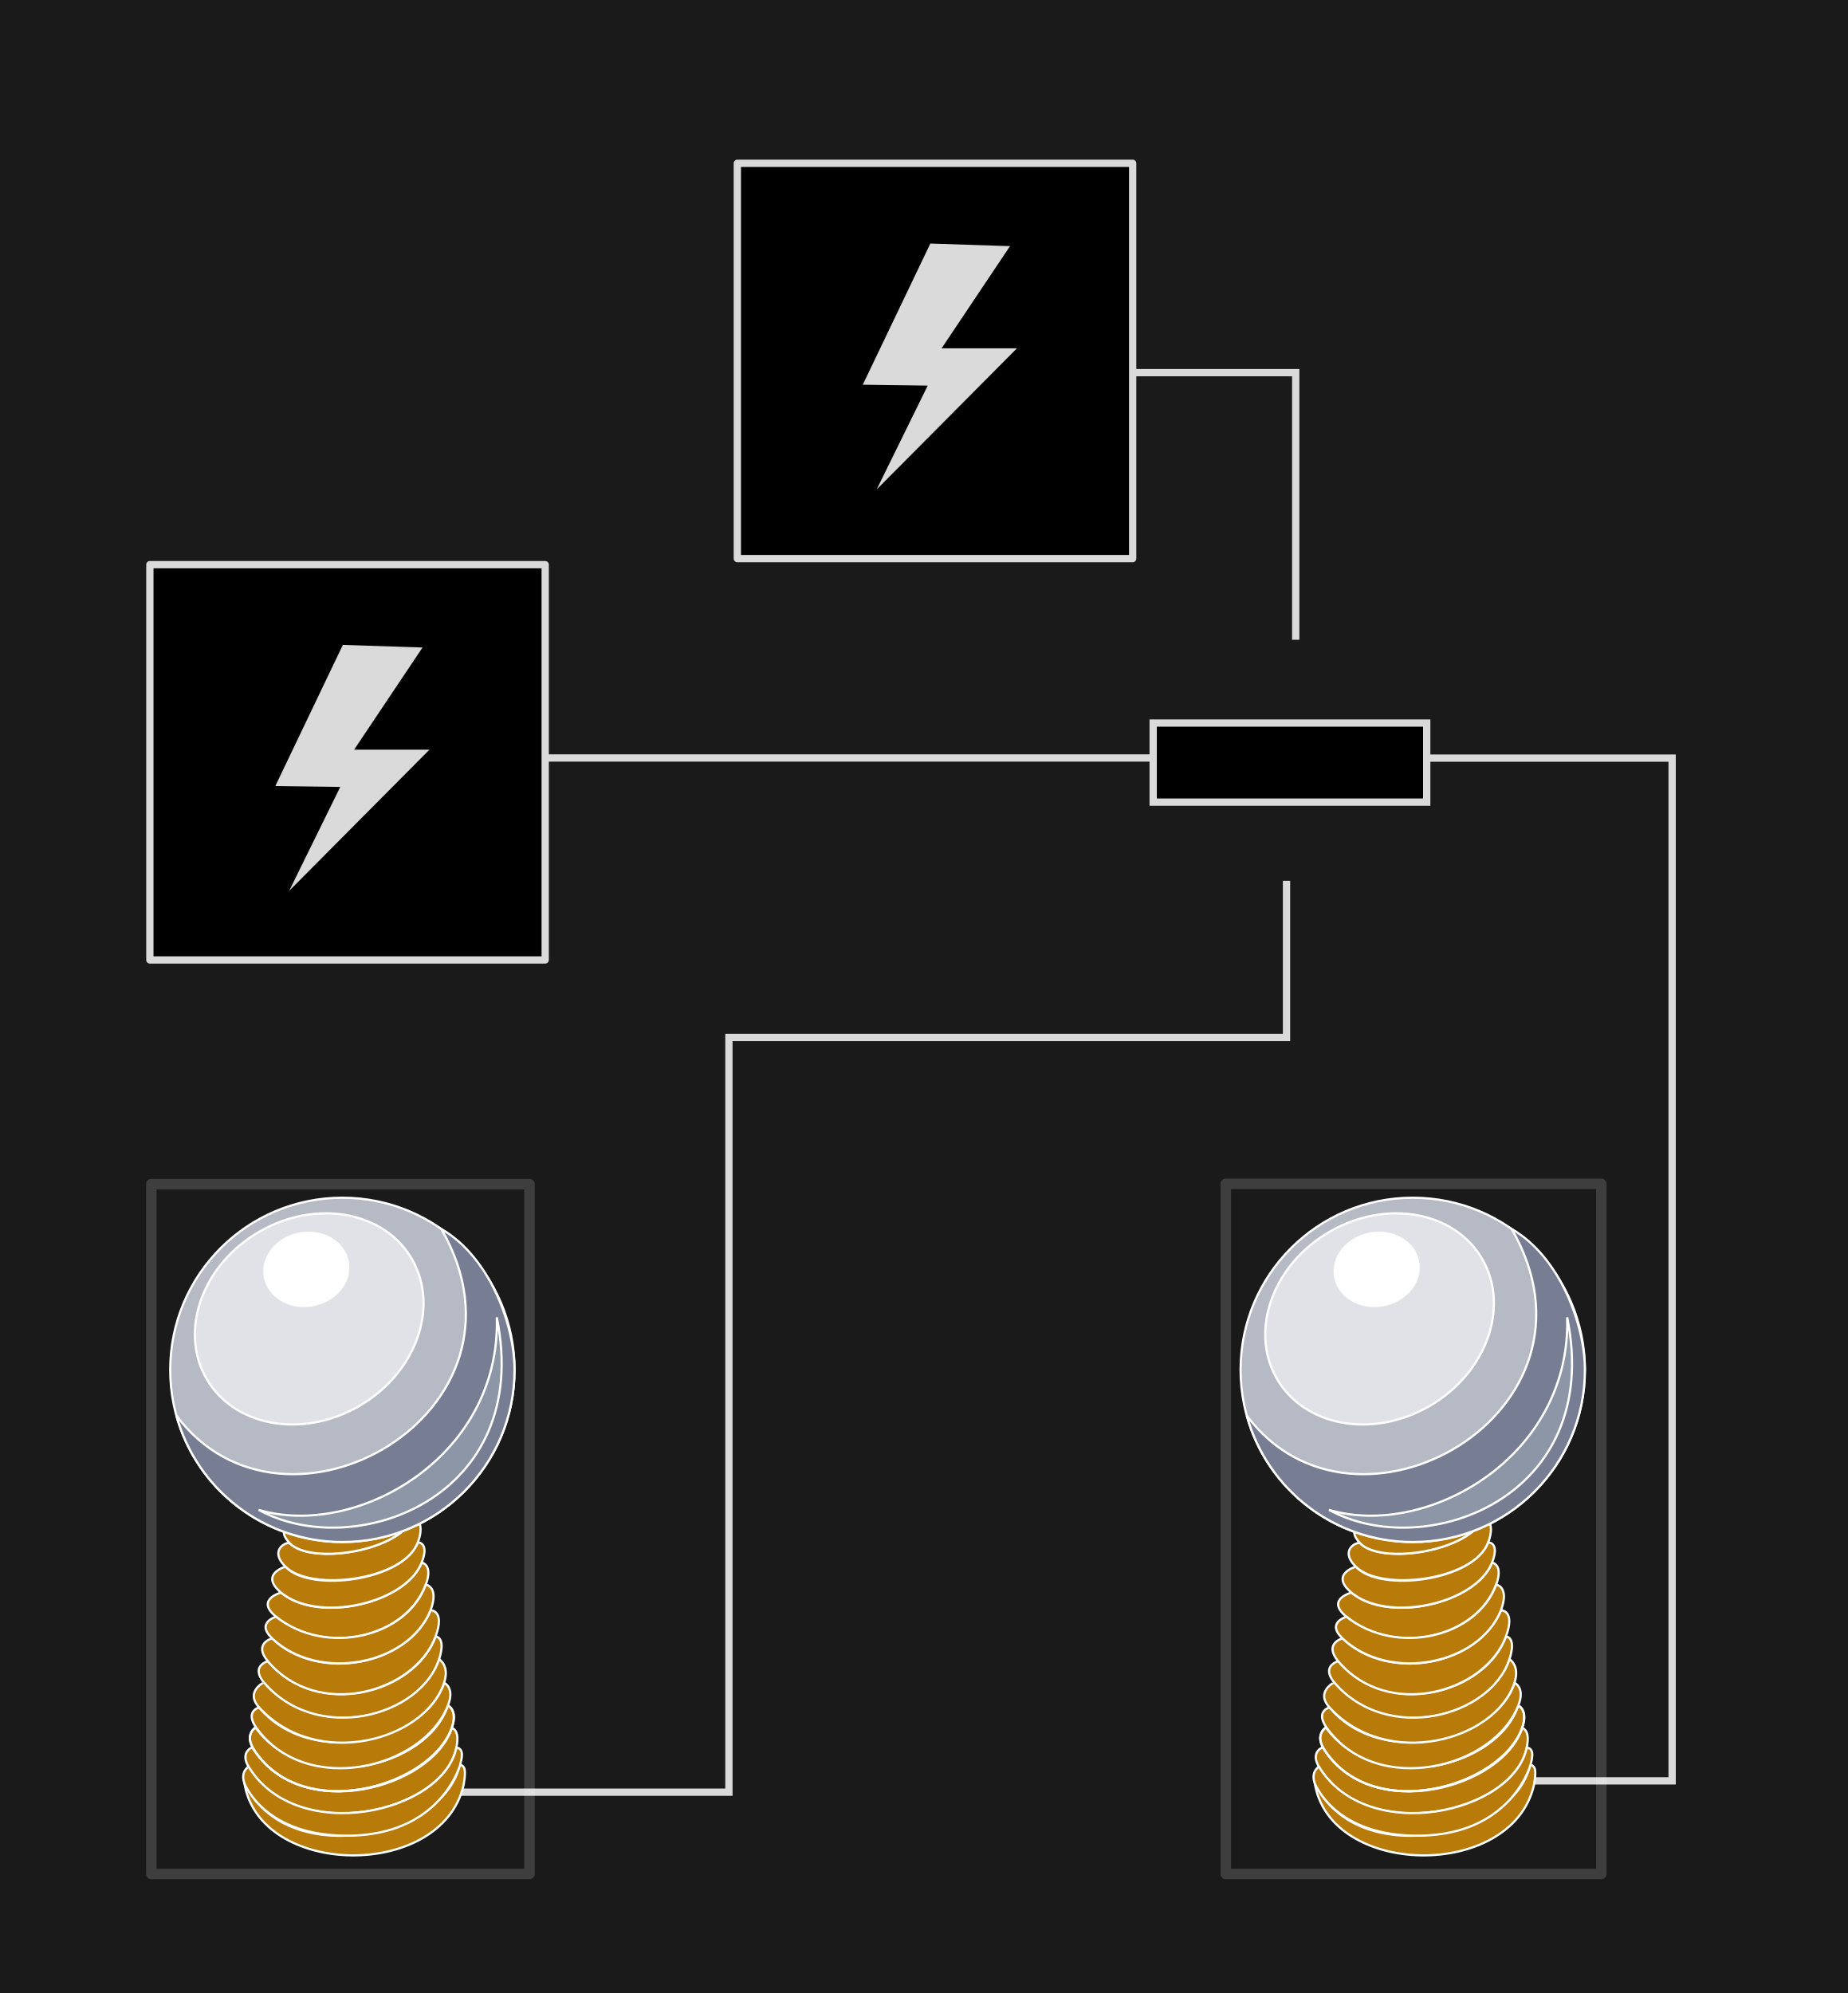
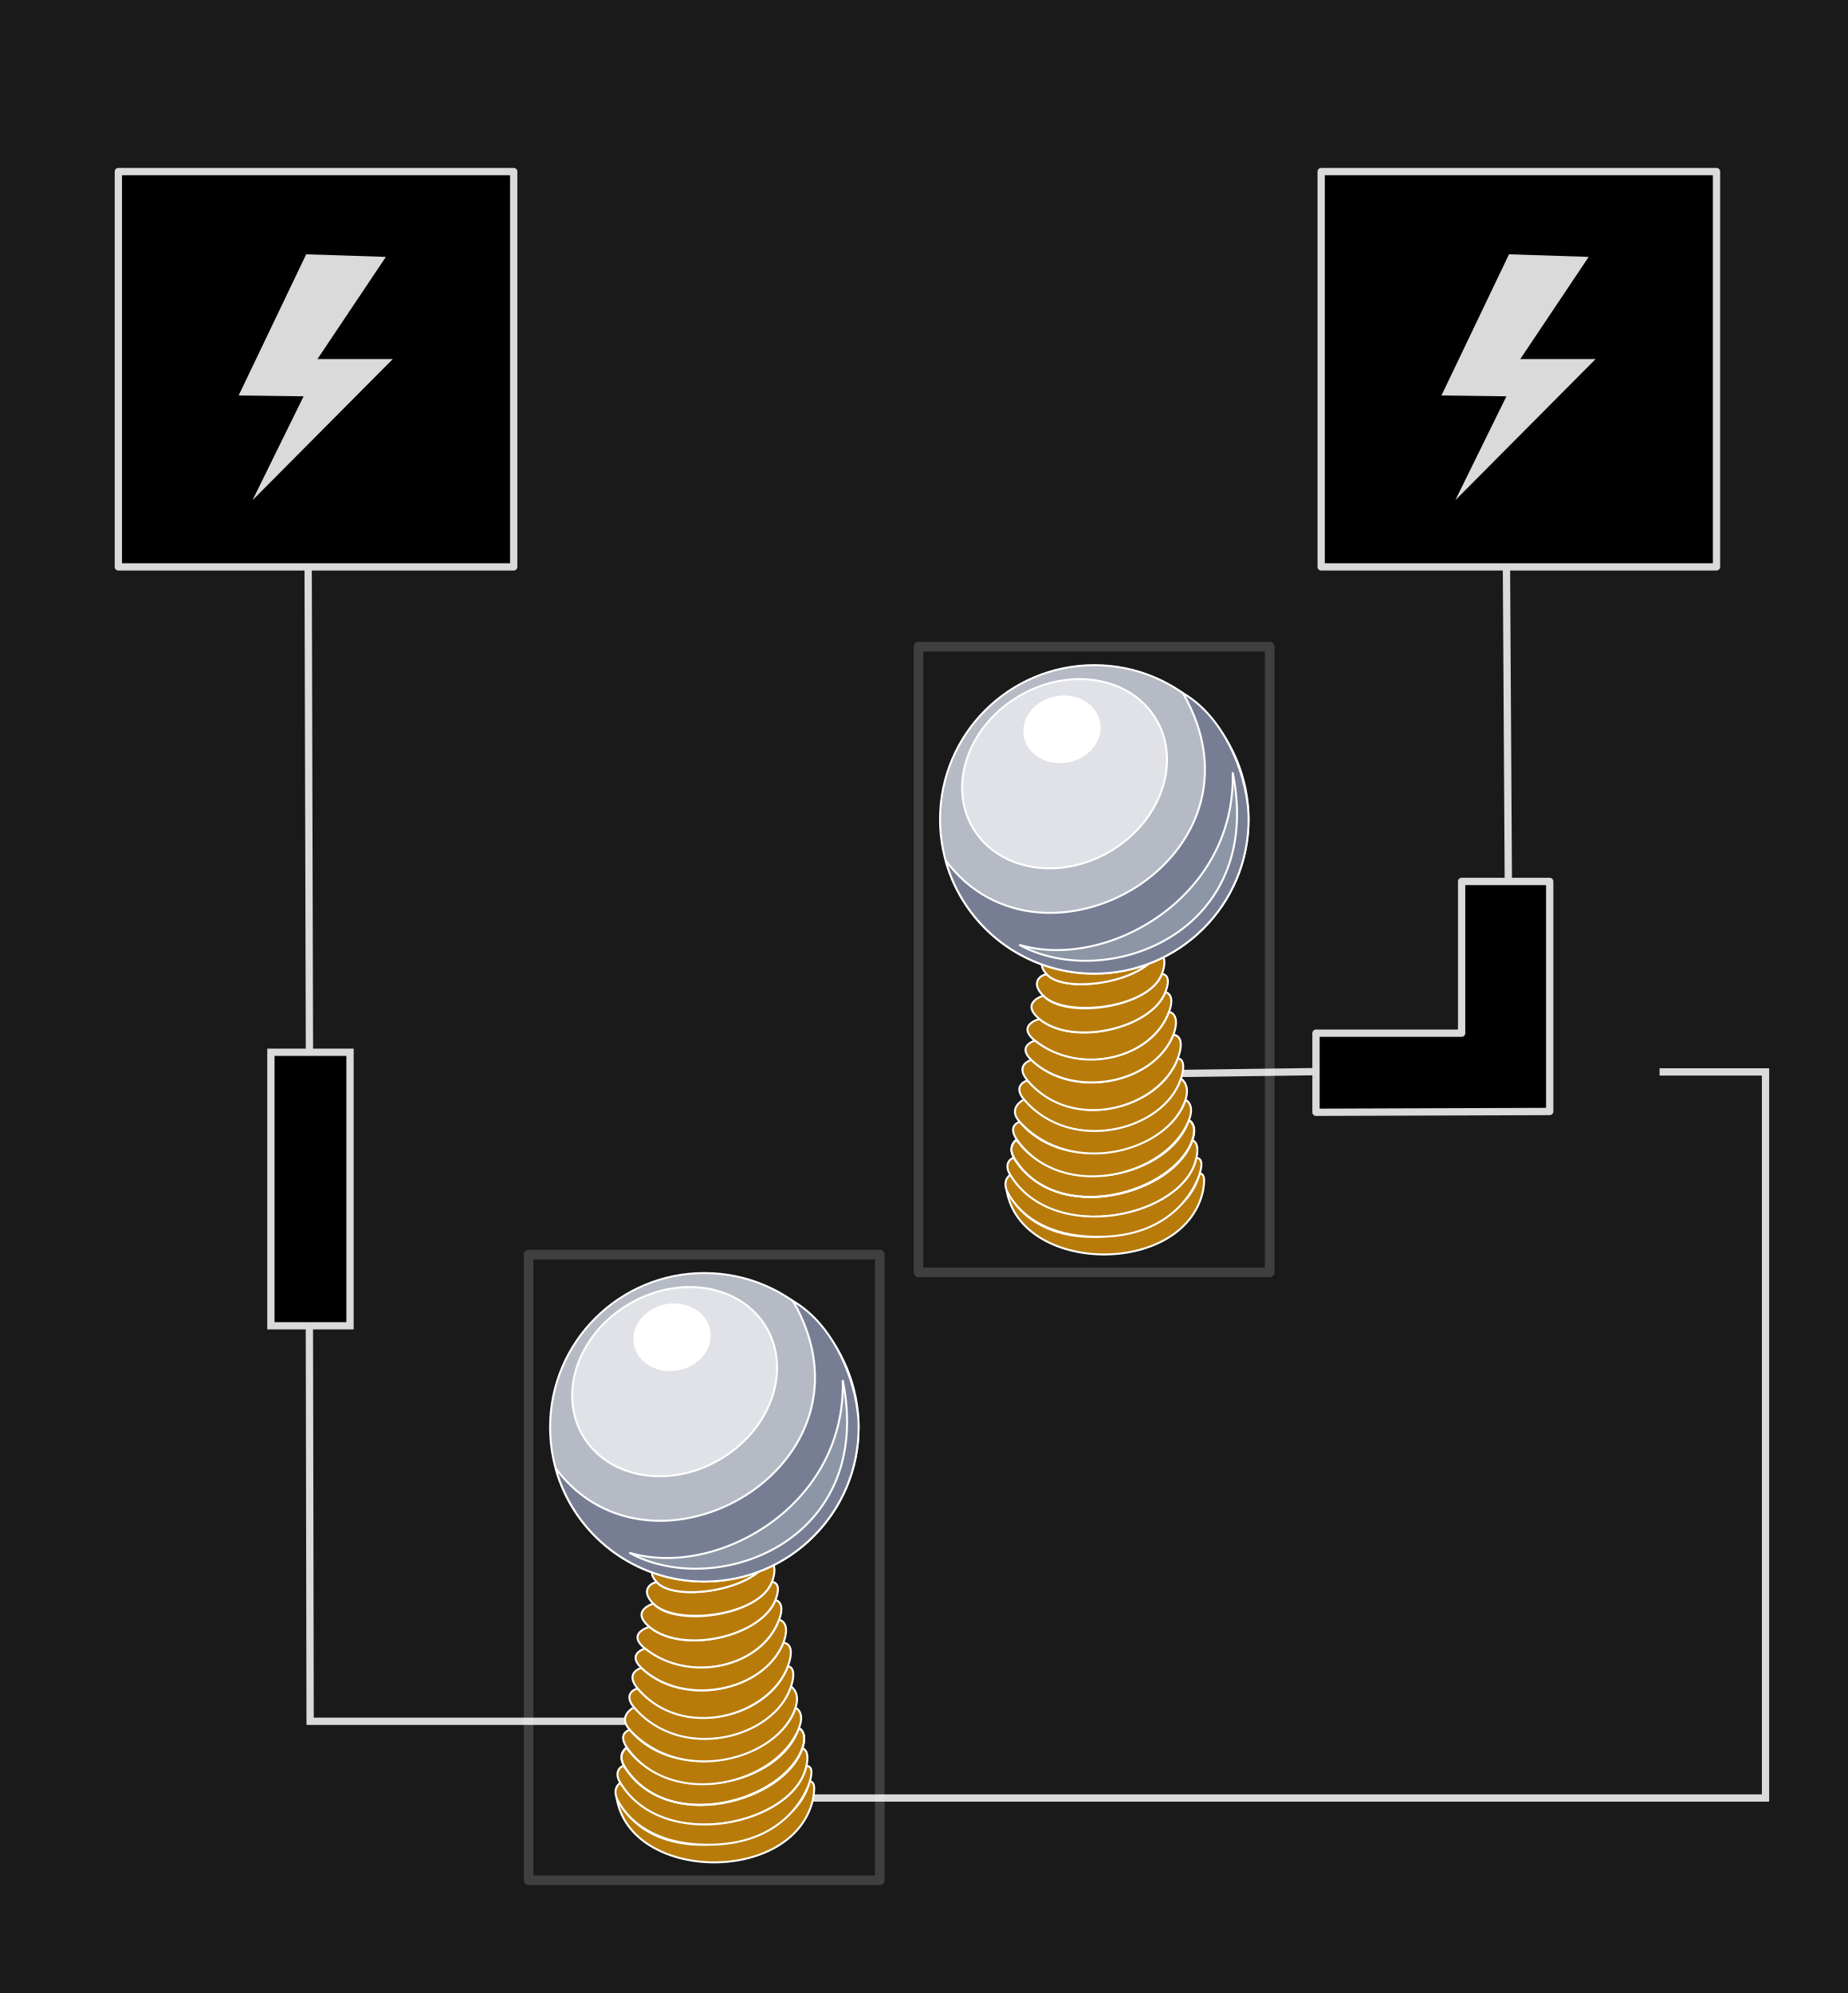
- <svg xmlns="http://www.w3.org/2000/svg" width="253.385" height="273.296" viewBox="0 0 253.385 273.296" id="svg2" version="1.1">
-   <defs id="defs4">
-     <pattern y="0" x="0" height="6" width="6" patternUnits="userSpaceOnUse" id="EMFhbasepattern" />
-   </defs>
-   <g id="background">
-     <rect style="color:#000000;clip-rule:nonzero;display:inline;overflow:visible;visibility:visible;opacity:1;isolation:auto;mix-blend-mode:normal;color-interpolation:sRGB;color-interpolation-filters:linearRGB;solid-color:#000000;solid-opacity:1;fill:#1a1a1a;fill-opacity:1;fill-rule:nonzero;stroke:none;stroke-width:1.459px;stroke-linecap:butt;stroke-linejoin:miter;stroke-miterlimit:4;stroke-dasharray:none;stroke-dashoffset:0;stroke-opacity:1;color-rendering:auto;image-rendering:auto;shape-rendering:auto;text-rendering:auto;enable-background:accumulate" id="rect4145" width="253.764" height="273.719" x="-0.009" y="-0.078" />
+ <svg xmlns="http://www.w3.org/2000/svg" width="253.385" height="273.296" viewBox="0 0 253.385 273.296" preserveAspectRation="xMidYMid meet" id="svg2" version="1.1">
+   <defs id="defs4" />
+   <g id="layer2">
+     <rect style="color:#000000;clip-rule:nonzero;display:inline;overflow:visible;visibility:visible;opacity:1;isolation:auto;mix-blend-mode:normal;color-interpolation:sRGB;color-interpolation-filters:linearRGB;solid-color:#000000;solid-opacity:1;fill:#1a1a1a;fill-opacity:1;fill-rule:nonzero;stroke:none;stroke-width:1.459px;stroke-linecap:butt;stroke-linejoin:miter;stroke-miterlimit:4;stroke-dasharray:none;stroke-dashoffset:0;stroke-opacity:1;color-rendering:auto;image-rendering:auto;shape-rendering:auto;text-rendering:auto;enable-background:accumulate" id="rect4145" width="253.764" height="273.719" x="-0.094" y="-0.371" />
  </g>
-   <g id="powerlines" powerlines="" transform="translate(0,2)">
-     <path style="fill:none;fill-rule:evenodd;stroke:#dadada;stroke-width:1;stroke-linecap:butt;stroke-linejoin:miter;stroke-miterlimit:4;stroke-dasharray:none;stroke-opacity:1" d="M 191.101,101.958 L 229.285,101.958 L 229.285,242.205 L 206.312,242.205" id="path3380-1" />
-     <path style="fill:none;fill-rule:evenodd;stroke:#dadada;stroke-width:1;stroke-linecap:butt;stroke-linejoin:miter;stroke-miterlimit:4;stroke-dasharray:none;stroke-opacity:1" d="M 61.75,243.759 L 99.951,243.759 L 99.951,140.268 L 176.409,140.268 L 176.409,118.781" id="path4166" />
-     <path style="fill:none;fill-rule:evenodd;stroke:#dadada;stroke-width:1px;stroke-linecap:butt;stroke-linejoin:miter;stroke-opacity:1" d="M 70.1,101.94 L 161.069,101.94" id="path4193" />
-     <path style="fill:none;fill-rule:evenodd;stroke:#dadada;stroke-width:1px;stroke-linecap:butt;stroke-linejoin:miter;stroke-opacity:1" d="M 177.672,85.73 L 177.672,49.101 L 145.674,49.101" id="path4197" />
+   <g transform="translate(-40.68119,12.06823)" id="powerlines">
+     <path style="fill:none;fill-rule:evenodd;stroke:#dadada;stroke-width:1;stroke-linecap:butt;stroke-linejoin:round;stroke-miterlimit:4;stroke-dasharray:none;stroke-opacity:1" d="M 247.228,62.54 L 247.526,112.336" id="path4173" />
+     <path style="fill:none;fill-rule:evenodd;stroke:#dadada;stroke-width:1;stroke-linecap:butt;stroke-linejoin:round;stroke-miterlimit:4;stroke-dasharray:none;stroke-opacity:1" d="M 223.33,134.852 L 200.854,135.15" id="path3382" />
+     <path id="path3428" d="M 82.93,63.803 L 83.123,136.239" style="fill:none;fill-rule:evenodd;stroke:#dadada;stroke-width:1;stroke-linecap:butt;stroke-linejoin:round;stroke-miterlimit:4;stroke-dasharray:none;stroke-opacity:1" />
+     <path style="fill:none;fill-rule:evenodd;stroke:#dadada;stroke-width:1px;stroke-linecap:butt;stroke-linejoin:miter;stroke-opacity:1" d="M 268.245,134.921 L 282.77,134.921 L 282.77,234.49 L 146.779,234.49" id="path4255" />
+     <path style="fill:none;fill-rule:evenodd;stroke:#dadada;stroke-width:1px;stroke-linecap:butt;stroke-linejoin:miter;stroke-opacity:1" d="M 83.099,166.603 L 83.205,223.967 L 127.623,223.967" id="path4264" />
  </g>
-   <g transform="translate(114.5869,48.403)" id="generators">
-     <rect y="-26.011" x="-13.482" height="54.208" width="54.208" id="rect4209" style="opacity:1;fill:#000000;fill-opacity:1;stroke:#dadada;stroke-width:1;stroke-linejoin:round;stroke-miterlimit:4;stroke-dasharray:none;stroke-dashoffset:0;stroke-opacity:1" />
-     <rect style="opacity:1;fill:#000000;fill-opacity:1;stroke:#dadada;stroke-width:1;stroke-linejoin:round;stroke-miterlimit:4;stroke-dasharray:none;stroke-dashoffset:0;stroke-opacity:1" id="rect4188" width="54.208" height="54.208" x="-94.037" y="29.026" />
+   <g transform="translate(120.5585,34.16972)" id="generators">
+     <rect y="-10.643" x="-104.329" height="54.209" width="54.209" id="rect4209" style="opacity:1;fill:#000000;fill-opacity:1;stroke:#dadada;stroke-width:1;stroke-linejoin:round;stroke-miterlimit:4;stroke-dasharray:none;stroke-dashoffset:0;stroke-opacity:1" />
+     <rect style="opacity:1;fill:#000000;fill-opacity:1;stroke:#dadada;stroke-width:1;stroke-linejoin:round;stroke-miterlimit:4;stroke-dasharray:none;stroke-dashoffset:0;stroke-opacity:1" id="rect4210" width="54.209" height="54.209" x="60.602" y="-10.643" />
  </g>
-   <g transform="translate(-85.73159,24.27616)" id="switches">
-     <path id="path4148-3" d="M 281.365,74.871 L 281.365,85.719 C 243.857,85.719 281.365,85.719 243.857,85.719 L 243.857,74.871 Z" style="fill:#000000;fill-opacity:1;fill-rule:evenodd;stroke:#dadada;stroke-width:1;stroke-linecap:butt;stroke-linejoin:miter;stroke-miterlimit:4;stroke-dasharray:none;stroke-opacity:1" />
+   <g id="switches">
+     <path style="fill:#000000;fill-opacity:1;fill-rule:evenodd;stroke:#dadada;stroke-width:1;stroke-linecap:butt;stroke-linejoin:round;stroke-miterlimit:4;stroke-dasharray:none;stroke-opacity:1" d="M 180.451,152.527 L 180.451,141.679 L 200.421,141.679 L 200.421,120.869 L 212.498,120.869 L 212.498,152.416 Z" id="path4234" />
+     <path id="path4148-3" d="M 37.146,144.294 L 47.994,144.294 C 47.994,181.802 47.994,144.294 47.994,181.802 L 37.146,181.802 Z" style="fill:#000000;fill-opacity:1;fill-rule:evenodd;stroke:#dadada;stroke-width:1;stroke-linecap:butt;stroke-linejoin:miter;stroke-miterlimit:4;stroke-dasharray:none;stroke-opacity:1" />
  </g>
-   <g id="decorations">
-     <path style="fill:#dadada;fill-opacity:1;fill-rule:evenodd;stroke:none;stroke-width:1;stroke-linecap:butt;stroke-linejoin:miter;stroke-miterlimit:4;stroke-dasharray:none;stroke-opacity:1" d="M 127.569,33.398 L 138.493,33.754 L 129.112,47.767 L 139.443,47.767 L 120.206,67.123 L 127.212,52.873 L 118.306,52.754 Z" id="path4159" />
-     <g id="g4222" transform="matrix(0.4539065,0,0,0.4539065,70.6501,101.7164)" style="stroke:#ffffff;stroke-width:0.661;stroke-miterlimit:4;stroke-dasharray:none;stroke-opacity:1">
-       <path style="fill:#b87b0a;fill-opacity:1;fill-rule:evenodd;stroke:#ffffff;stroke-width:0.661;stroke-linecap:butt;stroke-linejoin:miter;stroke-miterlimit:4;stroke-dasharray:none;stroke-opacity:1" d="M 241.495,314.36 C 254.132,341.538 302.032,330.68 306.498,309.238 C 306.498,309.238 307.175,308.73 307.874,309.936 C 308.593,311.164 307.704,315.355 307.704,315.355 C 300.931,344.078 245.813,343.147 241.495,314.36 Z" id="path4160" />
-       <path style="fill:#b87b0a;fill-opacity:1;fill-rule:evenodd;stroke:#ffffff;stroke-width:0.661;stroke-linecap:butt;stroke-linejoin:miter;stroke-miterlimit:4;stroke-dasharray:none;stroke-opacity:1" d="M 305.566,303.904 C 306.18,300.877 305.969,298.634 304.169,297.893 C 298.56,315.948 258.407,327.356 243.929,303.777 C 241.771,304.73 241.114,306.825 242.765,309.619 C 257.116,333.791 301.566,323.546 305.566,303.904 Z" id="path4162" />
-       <path style="fill:#b87b0a;fill-opacity:1;fill-rule:evenodd;stroke:#ffffff;stroke-width:0.661;stroke-miterlimit:4;stroke-dasharray:none;stroke-opacity:1" d="M 243.993,303.819 C 258.407,327.356 297.989,315.757 304.212,297.829 C 306.074,292.432 302.963,291.119 302.963,291.119 C 296.846,310 260.355,318.742 244.903,297.766 C 244.903,297.766 241.771,299.734 243.972,303.714 Z" id="path4164" />
-       <path style="fill:none;stroke:#ffffff;stroke-width:0.661;stroke-linecap:butt;stroke-linejoin:miter;stroke-miterlimit:4;stroke-dasharray:none;stroke-opacity:1" d="M 243.993,303.819 C 258.407,327.356 297.989,315.757 304.212,297.829 C 306.074,292.432 302.963,291.119 302.963,291.119 C 296.846,310 260.355,318.742 244.903,297.766 C 244.903,297.766 241.771,299.734 243.972,303.714" id="path4166-9" />
-       <path style="fill:#b87b0a;fill-opacity:1;fill-rule:evenodd;stroke:#ffffff;stroke-width:0.661;stroke-linecap:butt;stroke-linejoin:miter;stroke-miterlimit:4;stroke-dasharray:none;stroke-opacity:1" d="M 253.92,249.21 C 261.604,256.872 289.691,253.422 293.946,241.865 C 296.338,235.346 292.655,234.16 292.655,234.16 C 288.612,244.532 261.752,248.765 255.254,242.14 C 254.534,241.505 248.713,244.003 253.92,249.21 Z" id="path4168" />
-       <path style="fill:#b87b0a;fill-opacity:1;fill-rule:evenodd;stroke:#ffffff;stroke-width:0.661;stroke-linecap:butt;stroke-linejoin:miter;stroke-miterlimit:4;stroke-dasharray:none;stroke-opacity:1" d="M 245.983,291.733 C 261.709,310.529 296.401,301.745 301.862,284.283 C 301.862,284.283 305.143,285.658 303.069,291.035 C 295.66,310.211 260.376,318.911 245.199,297.977 C 241.495,292.855 245.983,291.733 245.983,291.733 Z" id="path4170" />
-       <path style="fill:#b87b0a;fill-opacity:1;fill-rule:evenodd;stroke:#ffffff;stroke-width:0.661;stroke-linecap:butt;stroke-linejoin:miter;stroke-miterlimit:4;stroke-dasharray:none;stroke-opacity:1" d="M 247.358,284.134 C 262.831,303.1 294.877,294.697 300.359,277.171 C 302.54,270.249 299.28,270.313 299.28,270.313 C 293.142,287.331 263.911,295.48 248.607,277.763 C 248.607,277.763 243.337,279.181 247.358,284.134 Z" id="path4172" />
-       <path style="fill:#b87b0a;fill-opacity:1;fill-rule:evenodd;stroke:#ffffff;stroke-width:0.661;stroke-linecap:butt;stroke-linejoin:miter;stroke-miterlimit:4;stroke-dasharray:none;stroke-opacity:1" d="M 251.105,264.344 C 266.091,276.514 290.475,270.482 296.338,254.628 C 298.603,248.469 295.089,247.982 295.089,247.982 C 290.242,260.301 263.784,266.461 252.608,257.041 C 252.608,257.041 244.67,259.116 251.105,264.344 Z" id="path4174" />
-       <path style="fill:#b87b0a;fill-opacity:1;fill-rule:evenodd;stroke:#ffffff;stroke-width:0.661;stroke-linecap:butt;stroke-linejoin:miter;stroke-miterlimit:4;stroke-dasharray:none;stroke-opacity:1" d="M 292.655,234.16 C 288.612,244.532 261.731,248.786 255.254,242.14 C 250.597,237.378 256.418,235.832 256.418,235.832 C 263.149,245.146 287.321,240.849 292.655,234.16 Z" id="path4176" />
-       <path style="fill:#b87b0a;fill-opacity:1;fill-rule:evenodd;stroke:#ffffff;stroke-width:0.661;stroke-linecap:butt;stroke-linejoin:miter;stroke-miterlimit:4;stroke-dasharray:none;stroke-opacity:1" d="M 242.765,309.598 C 257.413,333.622 301.524,323.631 305.566,303.883 C 308.149,304.052 307.069,307.756 306.709,309.048 C 306.032,311.418 299.555,329.896 273.774,330.468 C 247.676,331.039 241.644,314.847 241.495,314.572 C 240.712,312.243 241.368,310.698 242.765,309.598 Z" id="path4178" />
-       <path style="fill:#b87b0a;fill-opacity:1;fill-rule:evenodd;stroke:#ffffff;stroke-width:0.661;stroke-linecap:butt;stroke-linejoin:miter;stroke-miterlimit:4;stroke-dasharray:none;stroke-opacity:1" d="M 301.862,284.283 C 303.598,279.054 300.359,277.171 300.359,277.171 C 294.623,294.612 263.445,302.909 247.38,284.156 C 247.401,284.198 241.644,286.992 245.983,291.733 C 263.403,310.804 296.084,301.766 301.862,284.283 Z" id="path4180" />
-       <path style="fill:#b87b0a;fill-opacity:1;fill-rule:evenodd;stroke:#ffffff;stroke-width:0.661;stroke-linecap:butt;stroke-linejoin:miter;stroke-miterlimit:4;stroke-dasharray:none;stroke-opacity:1" d="M 248.607,277.763 C 263.699,295.67 292.972,287.267 299.28,270.313 C 302.243,262.312 297.777,262.375 297.777,262.375 C 291.088,278.927 263.911,284.346 249.898,270.863 C 249.898,270.863 244.099,272.429 248.607,277.763 Z" id="path4182" />
-       <path style="fill:#b87b0a;fill-opacity:1;fill-rule:evenodd;stroke:#ffffff;stroke-width:0.661;stroke-linecap:butt;stroke-linejoin:miter;stroke-miterlimit:4;stroke-dasharray:none;stroke-opacity:1" d="M 251.105,264.344 C 266.218,276.345 290.58,270.525 296.338,254.628 C 296.338,254.628 300.444,255.221 297.777,262.375 C 291.088,278.927 264.017,284.24 249.898,270.863 C 244.861,266.101 251.105,264.344 251.105,264.344 Z" id="path4184" />
-       <path style="fill:#b87b0a;fill-opacity:1;fill-rule:evenodd;stroke:#ffffff;stroke-width:0.661;stroke-linecap:butt;stroke-linejoin:miter;stroke-miterlimit:4;stroke-dasharray:none;stroke-opacity:1" d="M 252.608,257.041 C 263.868,266.376 290.221,260.301 295.089,247.982 C 297.523,241.823 293.946,241.865 293.946,241.865 C 289.713,253.422 261.265,257.211 253.92,249.21 C 253.92,249.21 245.94,251.496 252.608,257.041 Z" id="path4186" />
-       <path style="fill:#b6bac5;fill-opacity:1;fill-rule:nonzero;stroke:#ffffff;stroke-width:0.661;stroke-linecap:butt;stroke-linejoin:miter;stroke-miterlimit:4;stroke-dasharray:none;stroke-opacity:1" d="M 323.134,189.753 C 323.134,218.476 299.851,241.759 271.129,241.759 C 242.406,241.759 219.122,218.476 219.122,189.753 C 219.122,161.03 242.406,137.747 271.129,137.747 C 299.851,137.747 323.134,161.03 323.134,189.753 Z" id="path4188" />
-       <path style="fill:#e0e2e7;fill-opacity:1;fill-rule:nonzero;stroke:#ffffff;stroke-width:0.661;stroke-linecap:butt;stroke-linejoin:miter;stroke-miterlimit:4;stroke-dasharray:none;stroke-opacity:1" d="M 275.997,200.802 C 258.788,210.644 238.172,206.792 229.938,192.187 C 221.726,177.582 229.007,157.749 246.215,147.907 C 263.424,138.064 284.04,141.917 292.274,156.522 C 300.486,171.126 293.205,190.96 275.997,200.802 Z" id="path4190" />
-       <path style="fill:#ffffff;fill-opacity:1;fill-rule:nonzero;stroke:#ffffff;stroke-width:0.661;stroke-linecap:butt;stroke-linejoin:miter;stroke-miterlimit:4;stroke-dasharray:none;stroke-opacity:1" d="M 262.239,170.216 C 255.338,171.507 248.819,167.719 247.697,161.729 C 246.575,155.76 251.295,149.854 258.217,148.563 C 265.117,147.272 271.637,151.082 272.758,157.051 C 273.88,163.041 269.16,168.925 262.239,170.216 Z" id="path4192" />
-       <path style="fill:#777e94;fill-opacity:1;fill-rule:evenodd;stroke:#ffffff;stroke-width:0.661;stroke-linecap:butt;stroke-linejoin:miter;stroke-miterlimit:4;stroke-dasharray:none;stroke-opacity:1" d="M 301.037,147.208 C 332.871,202.58 253.603,247.453 220.985,203.553 C 227.187,226.117 247.718,241.759 271.129,241.759 C 299.851,241.759 323.134,218.476 323.134,189.753 C 323.134,176.249 315.663,155.654 301.037,147.208 Z" id="path4194" />
-       <path style="fill:#8d96a6;fill-opacity:1;fill-rule:evenodd;stroke:#ffffff;stroke-width:0.661;stroke-linecap:butt;stroke-linejoin:miter;stroke-miterlimit:4;stroke-dasharray:none;stroke-opacity:1" d="M 317.779,173.878 C 319.049,216.084 275.341,240.849 245.834,232.044 C 274.769,247.982 328.849,228.488 317.779,173.878 Z" id="path4196" />
+   <g id="layer1">
+     <g transform="matrix(0.4067321,0,0,0.4067321,39.77584,35.18327)" id="g4243-6" style="stroke:#ffffff;stroke-width:0.661;stroke-miterlimit:4;stroke-dasharray:none;stroke-opacity:1">
+       <path id="path4245-3" d="M 241.495,314.36 C 254.132,341.538 302.032,330.68 306.498,309.238 C 306.498,309.238 307.175,308.73 307.874,309.936 C 308.593,311.164 307.704,315.355 307.704,315.355 C 300.931,344.078 245.813,343.147 241.495,314.36 Z" style="fill:#b87b0a;fill-opacity:1;fill-rule:evenodd;stroke:#ffffff;stroke-width:0.661;stroke-linecap:butt;stroke-linejoin:miter;stroke-miterlimit:4;stroke-dasharray:none;stroke-opacity:1" />
+       <path id="path4247-5" d="M 305.566,303.904 C 306.18,300.877 305.969,298.634 304.169,297.893 C 298.56,315.948 258.407,327.356 243.929,303.777 C 241.771,304.73 241.114,306.825 242.765,309.619 C 257.116,333.791 301.566,323.546 305.566,303.904 Z" style="fill:#b87b0a;fill-opacity:1;fill-rule:evenodd;stroke:#ffffff;stroke-width:0.661;stroke-linecap:butt;stroke-linejoin:miter;stroke-miterlimit:4;stroke-dasharray:none;stroke-opacity:1" />
+       <path id="path4249-3" d="M 243.993,303.819 C 258.407,327.356 297.989,315.757 304.212,297.829 C 306.074,292.432 302.963,291.119 302.963,291.119 C 296.846,310 260.355,318.742 244.903,297.766 C 244.903,297.766 241.771,299.734 243.972,303.714 Z" style="fill:#b87b0a;fill-opacity:1;fill-rule:evenodd;stroke:#ffffff;stroke-width:0.661;stroke-miterlimit:4;stroke-dasharray:none;stroke-opacity:1" />
+       <path id="path4251-55" d="M 243.993,303.819 C 258.407,327.356 297.989,315.757 304.212,297.829 C 306.074,292.432 302.963,291.119 302.963,291.119 C 296.846,310 260.355,318.742 244.903,297.766 C 244.903,297.766 241.771,299.734 243.972,303.714" style="fill:none;stroke:#ffffff;stroke-width:0.661;stroke-linecap:butt;stroke-linejoin:miter;stroke-miterlimit:4;stroke-dasharray:none;stroke-opacity:1" />
+       <path id="path4253-0" d="M 253.92,249.21 C 261.604,256.872 289.691,253.422 293.946,241.865 C 296.338,235.346 292.655,234.16 292.655,234.16 C 288.612,244.532 261.752,248.765 255.254,242.14 C 254.534,241.505 248.713,244.003 253.92,249.21 Z" style="fill:#b87b0a;fill-opacity:1;fill-rule:evenodd;stroke:#ffffff;stroke-width:0.661;stroke-linecap:butt;stroke-linejoin:miter;stroke-miterlimit:4;stroke-dasharray:none;stroke-opacity:1" />
+       <path id="path4255-3" d="M 245.983,291.733 C 261.709,310.529 296.401,301.745 301.862,284.283 C 301.862,284.283 305.143,285.658 303.069,291.035 C 295.66,310.211 260.376,318.911 245.199,297.977 C 241.495,292.855 245.983,291.733 245.983,291.733 Z" style="fill:#b87b0a;fill-opacity:1;fill-rule:evenodd;stroke:#ffffff;stroke-width:0.661;stroke-linecap:butt;stroke-linejoin:miter;stroke-miterlimit:4;stroke-dasharray:none;stroke-opacity:1" />
+       <path id="path4257-3" d="M 247.358,284.134 C 262.831,303.1 294.877,294.697 300.359,277.171 C 302.54,270.249 299.28,270.313 299.28,270.313 C 293.142,287.331 263.911,295.48 248.607,277.763 C 248.607,277.763 243.337,279.181 247.358,284.134 Z" style="fill:#b87b0a;fill-opacity:1;fill-rule:evenodd;stroke:#ffffff;stroke-width:0.661;stroke-linecap:butt;stroke-linejoin:miter;stroke-miterlimit:4;stroke-dasharray:none;stroke-opacity:1" />
+       <path id="path4259-41" d="M 251.105,264.344 C 266.091,276.514 290.475,270.482 296.338,254.628 C 298.603,248.469 295.089,247.982 295.089,247.982 C 290.242,260.301 263.784,266.461 252.608,257.041 C 252.608,257.041 244.67,259.116 251.105,264.344 Z" style="fill:#b87b0a;fill-opacity:1;fill-rule:evenodd;stroke:#ffffff;stroke-width:0.661;stroke-linecap:butt;stroke-linejoin:miter;stroke-miterlimit:4;stroke-dasharray:none;stroke-opacity:1" />
+       <path id="path4261-4" d="M 292.655,234.16 C 288.612,244.532 261.731,248.786 255.254,242.14 C 250.597,237.378 256.418,235.832 256.418,235.832 C 263.149,245.146 287.321,240.849 292.655,234.16 Z" style="fill:#b87b0a;fill-opacity:1;fill-rule:evenodd;stroke:#ffffff;stroke-width:0.661;stroke-linecap:butt;stroke-linejoin:miter;stroke-miterlimit:4;stroke-dasharray:none;stroke-opacity:1" />
+       <path id="path4263-5" d="M 242.765,309.598 C 257.413,333.622 301.524,323.631 305.566,303.883 C 308.149,304.052 307.069,307.756 306.709,309.048 C 306.032,311.418 299.555,329.896 273.774,330.468 C 247.676,331.039 241.644,314.847 241.495,314.572 C 240.712,312.243 241.368,310.698 242.765,309.598 Z" style="fill:#b87b0a;fill-opacity:1;fill-rule:evenodd;stroke:#ffffff;stroke-width:0.661;stroke-linecap:butt;stroke-linejoin:miter;stroke-miterlimit:4;stroke-dasharray:none;stroke-opacity:1" />
+       <path id="path4265-2" d="M 301.862,284.283 C 303.598,279.054 300.359,277.171 300.359,277.171 C 294.623,294.612 263.445,302.909 247.38,284.156 C 247.401,284.198 241.644,286.992 245.983,291.733 C 263.403,310.804 296.084,301.766 301.862,284.283 Z" style="fill:#b87b0a;fill-opacity:1;fill-rule:evenodd;stroke:#ffffff;stroke-width:0.661;stroke-linecap:butt;stroke-linejoin:miter;stroke-miterlimit:4;stroke-dasharray:none;stroke-opacity:1" />
+       <path id="path4267-3" d="M 248.607,277.763 C 263.699,295.67 292.972,287.267 299.28,270.313 C 302.243,262.312 297.777,262.375 297.777,262.375 C 291.088,278.927 263.911,284.346 249.898,270.863 C 249.898,270.863 244.099,272.429 248.607,277.763 Z" style="fill:#b87b0a;fill-opacity:1;fill-rule:evenodd;stroke:#ffffff;stroke-width:0.661;stroke-linecap:butt;stroke-linejoin:miter;stroke-miterlimit:4;stroke-dasharray:none;stroke-opacity:1" />
+       <path id="path4269-7" d="M 251.105,264.344 C 266.218,276.345 290.58,270.525 296.338,254.628 C 296.338,254.628 300.444,255.221 297.777,262.375 C 291.088,278.927 264.017,284.24 249.898,270.863 C 244.861,266.101 251.105,264.344 251.105,264.344 Z" style="fill:#b87b0a;fill-opacity:1;fill-rule:evenodd;stroke:#ffffff;stroke-width:0.661;stroke-linecap:butt;stroke-linejoin:miter;stroke-miterlimit:4;stroke-dasharray:none;stroke-opacity:1" />
+       <path id="path4271-5" d="M 252.608,257.041 C 263.868,266.376 290.221,260.301 295.089,247.982 C 297.523,241.823 293.946,241.865 293.946,241.865 C 289.713,253.422 261.265,257.211 253.92,249.21 C 253.92,249.21 245.94,251.496 252.608,257.041 Z" style="fill:#b87b0a;fill-opacity:1;fill-rule:evenodd;stroke:#ffffff;stroke-width:0.661;stroke-linecap:butt;stroke-linejoin:miter;stroke-miterlimit:4;stroke-dasharray:none;stroke-opacity:1" />
+       <path id="path4273-3" d="M 323.134,189.753 C 323.134,218.476 299.851,241.759 271.129,241.759 C 242.406,241.759 219.122,218.476 219.122,189.753 C 219.122,161.03 242.406,137.747 271.129,137.747 C 299.851,137.747 323.134,161.03 323.134,189.753 Z" style="fill:#b6bac5;fill-opacity:1;fill-rule:nonzero;stroke:#ffffff;stroke-width:0.661;stroke-linecap:butt;stroke-linejoin:miter;stroke-miterlimit:4;stroke-dasharray:none;stroke-opacity:1" />
+       <path id="path4275-7" d="M 275.997,200.802 C 258.788,210.644 238.172,206.792 229.938,192.187 C 221.726,177.582 229.007,157.749 246.215,147.907 C 263.424,138.064 284.04,141.917 292.274,156.522 C 300.486,171.126 293.205,190.96 275.997,200.802 Z" style="fill:#e0e2e7;fill-opacity:1;fill-rule:nonzero;stroke:#ffffff;stroke-width:0.661;stroke-linecap:butt;stroke-linejoin:miter;stroke-miterlimit:4;stroke-dasharray:none;stroke-opacity:1" />
+       <path id="path4277-3" d="M 262.239,170.216 C 255.338,171.507 248.819,167.719 247.697,161.729 C 246.575,155.76 251.295,149.854 258.217,148.563 C 265.117,147.272 271.637,151.082 272.758,157.051 C 273.88,163.041 269.16,168.925 262.239,170.216 Z" style="fill:#ffffff;fill-opacity:1;fill-rule:nonzero;stroke:#ffffff;stroke-width:0.661;stroke-linecap:butt;stroke-linejoin:miter;stroke-miterlimit:4;stroke-dasharray:none;stroke-opacity:1" />
+       <path id="path4279-2" d="M 301.037,147.208 C 332.871,202.58 253.603,247.453 220.985,203.553 C 227.187,226.117 247.718,241.759 271.129,241.759 C 299.851,241.759 323.134,218.476 323.134,189.753 C 323.134,176.249 315.663,155.654 301.037,147.208 Z" style="fill:#777e94;fill-opacity:1;fill-rule:evenodd;stroke:#ffffff;stroke-width:0.661;stroke-linecap:butt;stroke-linejoin:miter;stroke-miterlimit:4;stroke-dasharray:none;stroke-opacity:1" />
+       <path id="path4281-5" d="M 317.779,173.878 C 319.049,216.084 275.341,240.849 245.834,232.044 C 274.769,247.982 328.849,228.488 317.779,173.878 Z" style="fill:#8d96a6;fill-opacity:1;fill-rule:evenodd;stroke:#ffffff;stroke-width:0.661;stroke-linecap:butt;stroke-linejoin:miter;stroke-miterlimit:4;stroke-dasharray:none;stroke-opacity:1" />
    </g>
-     <g transform="matrix(0.4539065,0,0,0.4539065,-76.12016,101.7164)" id="g4243" style="stroke:#ffffff;stroke-width:0.661;stroke-miterlimit:4;stroke-dasharray:none;stroke-opacity:1">
-       <path id="path4245" d="M 241.495,314.36 C 254.132,341.538 302.032,330.68 306.498,309.238 C 306.498,309.238 307.175,308.73 307.874,309.936 C 308.593,311.164 307.704,315.355 307.704,315.355 C 300.931,344.078 245.813,343.147 241.495,314.36 Z" style="fill:#b87b0a;fill-opacity:1;fill-rule:evenodd;stroke:#ffffff;stroke-width:0.661;stroke-linecap:butt;stroke-linejoin:miter;stroke-miterlimit:4;stroke-dasharray:none;stroke-opacity:1" />
-       <path id="path4247" d="M 305.566,303.904 C 306.18,300.877 305.969,298.634 304.169,297.893 C 298.56,315.948 258.407,327.356 243.929,303.777 C 241.771,304.73 241.114,306.825 242.765,309.619 C 257.116,333.791 301.566,323.546 305.566,303.904 Z" style="fill:#b87b0a;fill-opacity:1;fill-rule:evenodd;stroke:#ffffff;stroke-width:0.661;stroke-linecap:butt;stroke-linejoin:miter;stroke-miterlimit:4;stroke-dasharray:none;stroke-opacity:1" />
-       <path id="path4249" d="M 243.993,303.819 C 258.407,327.356 297.989,315.757 304.212,297.829 C 306.074,292.432 302.963,291.119 302.963,291.119 C 296.846,310 260.355,318.742 244.903,297.766 C 244.903,297.766 241.771,299.734 243.972,303.714 Z" style="fill:#b87b0a;fill-opacity:1;fill-rule:evenodd;stroke:#ffffff;stroke-width:0.661;stroke-miterlimit:4;stroke-dasharray:none;stroke-opacity:1" />
-       <path id="path4251" d="M 243.993,303.819 C 258.407,327.356 297.989,315.757 304.212,297.829 C 306.074,292.432 302.963,291.119 302.963,291.119 C 296.846,310 260.355,318.742 244.903,297.766 C 244.903,297.766 241.771,299.734 243.972,303.714" style="fill:none;stroke:#ffffff;stroke-width:0.661;stroke-linecap:butt;stroke-linejoin:miter;stroke-miterlimit:4;stroke-dasharray:none;stroke-opacity:1" />
-       <path id="path4253" d="M 253.92,249.21 C 261.604,256.872 289.691,253.422 293.946,241.865 C 296.338,235.346 292.655,234.16 292.655,234.16 C 288.612,244.532 261.752,248.765 255.254,242.14 C 254.534,241.505 248.713,244.003 253.92,249.21 Z" style="fill:#b87b0a;fill-opacity:1;fill-rule:evenodd;stroke:#ffffff;stroke-width:0.661;stroke-linecap:butt;stroke-linejoin:miter;stroke-miterlimit:4;stroke-dasharray:none;stroke-opacity:1" />
-       <path id="path4255" d="M 245.983,291.733 C 261.709,310.529 296.401,301.745 301.862,284.283 C 301.862,284.283 305.143,285.658 303.069,291.035 C 295.66,310.211 260.376,318.911 245.199,297.977 C 241.495,292.855 245.983,291.733 245.983,291.733 Z" style="fill:#b87b0a;fill-opacity:1;fill-rule:evenodd;stroke:#ffffff;stroke-width:0.661;stroke-linecap:butt;stroke-linejoin:miter;stroke-miterlimit:4;stroke-dasharray:none;stroke-opacity:1" />
-       <path id="path4257" d="M 247.358,284.134 C 262.831,303.1 294.877,294.697 300.359,277.171 C 302.54,270.249 299.28,270.313 299.28,270.313 C 293.142,287.331 263.911,295.48 248.607,277.763 C 248.607,277.763 243.337,279.181 247.358,284.134 Z" style="fill:#b87b0a;fill-opacity:1;fill-rule:evenodd;stroke:#ffffff;stroke-width:0.661;stroke-linecap:butt;stroke-linejoin:miter;stroke-miterlimit:4;stroke-dasharray:none;stroke-opacity:1" />
-       <path id="path4259" d="M 251.105,264.344 C 266.091,276.514 290.475,270.482 296.338,254.628 C 298.603,248.469 295.089,247.982 295.089,247.982 C 290.242,260.301 263.784,266.461 252.608,257.041 C 252.608,257.041 244.67,259.116 251.105,264.344 Z" style="fill:#b87b0a;fill-opacity:1;fill-rule:evenodd;stroke:#ffffff;stroke-width:0.661;stroke-linecap:butt;stroke-linejoin:miter;stroke-miterlimit:4;stroke-dasharray:none;stroke-opacity:1" />
-       <path id="path4261" d="M 292.655,234.16 C 288.612,244.532 261.731,248.786 255.254,242.14 C 250.597,237.378 256.418,235.832 256.418,235.832 C 263.149,245.146 287.321,240.849 292.655,234.16 Z" style="fill:#b87b0a;fill-opacity:1;fill-rule:evenodd;stroke:#ffffff;stroke-width:0.661;stroke-linecap:butt;stroke-linejoin:miter;stroke-miterlimit:4;stroke-dasharray:none;stroke-opacity:1" />
-       <path id="path4263" d="M 242.765,309.598 C 257.413,333.622 301.524,323.631 305.566,303.883 C 308.149,304.052 307.069,307.756 306.709,309.048 C 306.032,311.418 299.555,329.896 273.774,330.468 C 247.676,331.039 241.644,314.847 241.495,314.572 C 240.712,312.243 241.368,310.698 242.765,309.598 Z" style="fill:#b87b0a;fill-opacity:1;fill-rule:evenodd;stroke:#ffffff;stroke-width:0.661;stroke-linecap:butt;stroke-linejoin:miter;stroke-miterlimit:4;stroke-dasharray:none;stroke-opacity:1" />
-       <path id="path4265" d="M 301.862,284.283 C 303.598,279.054 300.359,277.171 300.359,277.171 C 294.623,294.612 263.445,302.909 247.38,284.156 C 247.401,284.198 241.644,286.992 245.983,291.733 C 263.403,310.804 296.084,301.766 301.862,284.283 Z" style="fill:#b87b0a;fill-opacity:1;fill-rule:evenodd;stroke:#ffffff;stroke-width:0.661;stroke-linecap:butt;stroke-linejoin:miter;stroke-miterlimit:4;stroke-dasharray:none;stroke-opacity:1" />
-       <path id="path4267" d="M 248.607,277.763 C 263.699,295.67 292.972,287.267 299.28,270.313 C 302.243,262.312 297.777,262.375 297.777,262.375 C 291.088,278.927 263.911,284.346 249.898,270.863 C 249.898,270.863 244.099,272.429 248.607,277.763 Z" style="fill:#b87b0a;fill-opacity:1;fill-rule:evenodd;stroke:#ffffff;stroke-width:0.661;stroke-linecap:butt;stroke-linejoin:miter;stroke-miterlimit:4;stroke-dasharray:none;stroke-opacity:1" />
-       <path id="path4269" d="M 251.105,264.344 C 266.218,276.345 290.58,270.525 296.338,254.628 C 296.338,254.628 300.444,255.221 297.777,262.375 C 291.088,278.927 264.017,284.24 249.898,270.863 C 244.861,266.101 251.105,264.344 251.105,264.344 Z" style="fill:#b87b0a;fill-opacity:1;fill-rule:evenodd;stroke:#ffffff;stroke-width:0.661;stroke-linecap:butt;stroke-linejoin:miter;stroke-miterlimit:4;stroke-dasharray:none;stroke-opacity:1" />
-       <path id="path4271" d="M 252.608,257.041 C 263.868,266.376 290.221,260.301 295.089,247.982 C 297.523,241.823 293.946,241.865 293.946,241.865 C 289.713,253.422 261.265,257.211 253.92,249.21 C 253.92,249.21 245.94,251.496 252.608,257.041 Z" style="fill:#b87b0a;fill-opacity:1;fill-rule:evenodd;stroke:#ffffff;stroke-width:0.661;stroke-linecap:butt;stroke-linejoin:miter;stroke-miterlimit:4;stroke-dasharray:none;stroke-opacity:1" />
-       <path id="path4273" d="M 323.134,189.753 C 323.134,218.476 299.851,241.759 271.129,241.759 C 242.406,241.759 219.122,218.476 219.122,189.753 C 219.122,161.03 242.406,137.747 271.129,137.747 C 299.851,137.747 323.134,161.03 323.134,189.753 Z" style="fill:#b6bac5;fill-opacity:1;fill-rule:nonzero;stroke:#ffffff;stroke-width:0.661;stroke-linecap:butt;stroke-linejoin:miter;stroke-miterlimit:4;stroke-dasharray:none;stroke-opacity:1" />
-       <path id="path4275" d="M 275.997,200.802 C 258.788,210.644 238.172,206.792 229.938,192.187 C 221.726,177.582 229.007,157.749 246.215,147.907 C 263.424,138.064 284.04,141.917 292.274,156.522 C 300.486,171.126 293.205,190.96 275.997,200.802 Z" style="fill:#e0e2e7;fill-opacity:1;fill-rule:nonzero;stroke:#ffffff;stroke-width:0.661;stroke-linecap:butt;stroke-linejoin:miter;stroke-miterlimit:4;stroke-dasharray:none;stroke-opacity:1" />
-       <path id="path4277" d="M 262.239,170.216 C 255.338,171.507 248.819,167.719 247.697,161.729 C 246.575,155.76 251.295,149.854 258.217,148.563 C 265.117,147.272 271.637,151.082 272.758,157.051 C 273.88,163.041 269.16,168.925 262.239,170.216 Z" style="fill:#ffffff;fill-opacity:1;fill-rule:nonzero;stroke:#ffffff;stroke-width:0.661;stroke-linecap:butt;stroke-linejoin:miter;stroke-miterlimit:4;stroke-dasharray:none;stroke-opacity:1" />
-       <path id="path4279" d="M 301.037,147.208 C 332.871,202.58 253.603,247.453 220.985,203.553 C 227.187,226.117 247.718,241.759 271.129,241.759 C 299.851,241.759 323.134,218.476 323.134,189.753 C 323.134,176.249 315.663,155.654 301.037,147.208 Z" style="fill:#777e94;fill-opacity:1;fill-rule:evenodd;stroke:#ffffff;stroke-width:0.661;stroke-linecap:butt;stroke-linejoin:miter;stroke-miterlimit:4;stroke-dasharray:none;stroke-opacity:1" />
-       <path id="path4281" d="M 317.779,173.878 C 319.049,216.084 275.341,240.849 245.834,232.044 C 274.769,247.982 328.849,228.488 317.779,173.878 Z" style="fill:#8d96a6;fill-opacity:1;fill-rule:evenodd;stroke:#ffffff;stroke-width:0.661;stroke-linecap:butt;stroke-linejoin:miter;stroke-miterlimit:4;stroke-dasharray:none;stroke-opacity:1" />
+     <path id="path4191" d="M 41.986,34.871 L 52.911,35.227 L 43.53,49.239 L 53.861,49.239 L 34.624,68.595 L 41.63,54.345 L 32.724,54.227 Z" style="fill:#dadada;fill-opacity:1;fill-rule:evenodd;stroke:none;stroke-width:1;stroke-linecap:butt;stroke-linejoin:miter;stroke-miterlimit:4;stroke-dasharray:none;stroke-opacity:1" />
+     <path style="fill:#dadada;fill-opacity:1;fill-rule:evenodd;stroke:none;stroke-width:1;stroke-linecap:butt;stroke-linejoin:miter;stroke-miterlimit:4;stroke-dasharray:none;stroke-opacity:1" d="M 206.917,34.871 L 217.842,35.227 L 208.461,49.239 L 218.792,49.239 L 199.554,68.595 L 206.561,54.345 L 197.654,54.227 Z" id="path4212" />
+     <g style="stroke:#ffffff;stroke-width:0.661;stroke-miterlimit:4;stroke-dasharray:none;stroke-opacity:1" id="g4213" transform="matrix(0.4067321,0,0,0.4067321,-13.69425,118.5461)">
+       <path style="fill:#b87b0a;fill-opacity:1;fill-rule:evenodd;stroke:#ffffff;stroke-width:0.661;stroke-linecap:butt;stroke-linejoin:miter;stroke-miterlimit:4;stroke-dasharray:none;stroke-opacity:1" d="M 241.495,314.36 C 254.132,341.538 302.032,330.68 306.498,309.238 C 306.498,309.238 307.175,308.73 307.874,309.936 C 308.593,311.164 307.704,315.355 307.704,315.355 C 300.931,344.078 245.813,343.147 241.495,314.36 Z" id="path4215" />
+       <path style="fill:#b87b0a;fill-opacity:1;fill-rule:evenodd;stroke:#ffffff;stroke-width:0.661;stroke-linecap:butt;stroke-linejoin:miter;stroke-miterlimit:4;stroke-dasharray:none;stroke-opacity:1" d="M 305.566,303.904 C 306.18,300.877 305.969,298.634 304.169,297.893 C 298.56,315.948 258.407,327.356 243.929,303.777 C 241.771,304.73 241.114,306.825 242.765,309.619 C 257.116,333.791 301.566,323.546 305.566,303.904 Z" id="path4217" />
+       <path style="fill:#b87b0a;fill-opacity:1;fill-rule:evenodd;stroke:#ffffff;stroke-width:0.661;stroke-miterlimit:4;stroke-dasharray:none;stroke-opacity:1" d="M 243.993,303.819 C 258.407,327.356 297.989,315.757 304.212,297.829 C 306.074,292.432 302.963,291.119 302.963,291.119 C 296.846,310 260.355,318.742 244.903,297.766 C 244.903,297.766 241.771,299.734 243.972,303.714 Z" id="path4219" />
+       <path style="fill:none;stroke:#ffffff;stroke-width:0.661;stroke-linecap:butt;stroke-linejoin:miter;stroke-miterlimit:4;stroke-dasharray:none;stroke-opacity:1" d="M 243.993,303.819 C 258.407,327.356 297.989,315.757 304.212,297.829 C 306.074,292.432 302.963,291.119 302.963,291.119 C 296.846,310 260.355,318.742 244.903,297.766 C 244.903,297.766 241.771,299.734 243.972,303.714" id="path4221" />
+       <path style="fill:#b87b0a;fill-opacity:1;fill-rule:evenodd;stroke:#ffffff;stroke-width:0.661;stroke-linecap:butt;stroke-linejoin:miter;stroke-miterlimit:4;stroke-dasharray:none;stroke-opacity:1" d="M 253.92,249.21 C 261.604,256.872 289.691,253.422 293.946,241.865 C 296.338,235.346 292.655,234.16 292.655,234.16 C 288.612,244.532 261.752,248.765 255.254,242.14 C 254.534,241.505 248.713,244.003 253.92,249.21 Z" id="path4223" />
+       <path style="fill:#b87b0a;fill-opacity:1;fill-rule:evenodd;stroke:#ffffff;stroke-width:0.661;stroke-linecap:butt;stroke-linejoin:miter;stroke-miterlimit:4;stroke-dasharray:none;stroke-opacity:1" d="M 245.983,291.733 C 261.709,310.529 296.401,301.745 301.862,284.283 C 301.862,284.283 305.143,285.658 303.069,291.035 C 295.66,310.211 260.376,318.911 245.199,297.977 C 241.495,292.855 245.983,291.733 245.983,291.733 Z" id="path4225" />
+       <path style="fill:#b87b0a;fill-opacity:1;fill-rule:evenodd;stroke:#ffffff;stroke-width:0.661;stroke-linecap:butt;stroke-linejoin:miter;stroke-miterlimit:4;stroke-dasharray:none;stroke-opacity:1" d="M 247.358,284.134 C 262.831,303.1 294.877,294.697 300.359,277.171 C 302.54,270.249 299.28,270.313 299.28,270.313 C 293.142,287.331 263.911,295.48 248.607,277.763 C 248.607,277.763 243.337,279.181 247.358,284.134 Z" id="path4227" />
+       <path style="fill:#b87b0a;fill-opacity:1;fill-rule:evenodd;stroke:#ffffff;stroke-width:0.661;stroke-linecap:butt;stroke-linejoin:miter;stroke-miterlimit:4;stroke-dasharray:none;stroke-opacity:1" d="M 251.105,264.344 C 266.091,276.514 290.475,270.482 296.338,254.628 C 298.603,248.469 295.089,247.982 295.089,247.982 C 290.242,260.301 263.784,266.461 252.608,257.041 C 252.608,257.041 244.67,259.116 251.105,264.344 Z" id="path4229" />
+       <path style="fill:#b87b0a;fill-opacity:1;fill-rule:evenodd;stroke:#ffffff;stroke-width:0.661;stroke-linecap:butt;stroke-linejoin:miter;stroke-miterlimit:4;stroke-dasharray:none;stroke-opacity:1" d="M 292.655,234.16 C 288.612,244.532 261.731,248.786 255.254,242.14 C 250.597,237.378 256.418,235.832 256.418,235.832 C 263.149,245.146 287.321,240.849 292.655,234.16 Z" id="path4231" />
+       <path style="fill:#b87b0a;fill-opacity:1;fill-rule:evenodd;stroke:#ffffff;stroke-width:0.661;stroke-linecap:butt;stroke-linejoin:miter;stroke-miterlimit:4;stroke-dasharray:none;stroke-opacity:1" d="M 242.765,309.598 C 257.413,333.622 301.524,323.631 305.566,303.883 C 308.149,304.052 307.069,307.756 306.709,309.048 C 306.032,311.418 299.555,329.896 273.774,330.468 C 247.676,331.039 241.644,314.847 241.495,314.572 C 240.712,312.243 241.368,310.698 242.765,309.598 Z" id="path4233" />
+       <path style="fill:#b87b0a;fill-opacity:1;fill-rule:evenodd;stroke:#ffffff;stroke-width:0.661;stroke-linecap:butt;stroke-linejoin:miter;stroke-miterlimit:4;stroke-dasharray:none;stroke-opacity:1" d="M 301.862,284.283 C 303.598,279.054 300.359,277.171 300.359,277.171 C 294.623,294.612 263.445,302.909 247.38,284.156 C 247.401,284.198 241.644,286.992 245.983,291.733 C 263.403,310.804 296.084,301.766 301.862,284.283 Z" id="path4235" />
+       <path style="fill:#b87b0a;fill-opacity:1;fill-rule:evenodd;stroke:#ffffff;stroke-width:0.661;stroke-linecap:butt;stroke-linejoin:miter;stroke-miterlimit:4;stroke-dasharray:none;stroke-opacity:1" d="M 248.607,277.763 C 263.699,295.67 292.972,287.267 299.28,270.313 C 302.243,262.312 297.777,262.375 297.777,262.375 C 291.088,278.927 263.911,284.346 249.898,270.863 C 249.898,270.863 244.099,272.429 248.607,277.763 Z" id="path4237" />
+       <path style="fill:#b87b0a;fill-opacity:1;fill-rule:evenodd;stroke:#ffffff;stroke-width:0.661;stroke-linecap:butt;stroke-linejoin:miter;stroke-miterlimit:4;stroke-dasharray:none;stroke-opacity:1" d="M 251.105,264.344 C 266.218,276.345 290.58,270.525 296.338,254.628 C 296.338,254.628 300.444,255.221 297.777,262.375 C 291.088,278.927 264.017,284.24 249.898,270.863 C 244.861,266.101 251.105,264.344 251.105,264.344 Z" id="path4239" />
+       <path style="fill:#b87b0a;fill-opacity:1;fill-rule:evenodd;stroke:#ffffff;stroke-width:0.661;stroke-linecap:butt;stroke-linejoin:miter;stroke-miterlimit:4;stroke-dasharray:none;stroke-opacity:1" d="M 252.608,257.041 C 263.868,266.376 290.221,260.301 295.089,247.982 C 297.523,241.823 293.946,241.865 293.946,241.865 C 289.713,253.422 261.265,257.211 253.92,249.21 C 253.92,249.21 245.94,251.496 252.608,257.041 Z" id="path4241" />
+       <path style="fill:#b6bac5;fill-opacity:1;fill-rule:nonzero;stroke:#ffffff;stroke-width:0.661;stroke-linecap:butt;stroke-linejoin:miter;stroke-miterlimit:4;stroke-dasharray:none;stroke-opacity:1" d="M 323.134,189.753 C 323.134,218.476 299.851,241.759 271.129,241.759 C 242.406,241.759 219.122,218.476 219.122,189.753 C 219.122,161.03 242.406,137.747 271.129,137.747 C 299.851,137.747 323.134,161.03 323.134,189.753 Z" id="path4243" />
+       <path style="fill:#e0e2e7;fill-opacity:1;fill-rule:nonzero;stroke:#ffffff;stroke-width:0.661;stroke-linecap:butt;stroke-linejoin:miter;stroke-miterlimit:4;stroke-dasharray:none;stroke-opacity:1" d="M 275.997,200.802 C 258.788,210.644 238.172,206.792 229.938,192.187 C 221.726,177.582 229.007,157.749 246.215,147.907 C 263.424,138.064 284.04,141.917 292.274,156.522 C 300.486,171.126 293.205,190.96 275.997,200.802 Z" id="path4245" />
+       <path style="fill:#ffffff;fill-opacity:1;fill-rule:nonzero;stroke:#ffffff;stroke-width:0.661;stroke-linecap:butt;stroke-linejoin:miter;stroke-miterlimit:4;stroke-dasharray:none;stroke-opacity:1" d="M 262.239,170.216 C 255.338,171.507 248.819,167.719 247.697,161.729 C 246.575,155.76 251.295,149.854 258.217,148.563 C 265.117,147.272 271.637,151.082 272.758,157.051 C 273.88,163.041 269.16,168.925 262.239,170.216 Z" id="path4247" />
+       <path style="fill:#777e94;fill-opacity:1;fill-rule:evenodd;stroke:#ffffff;stroke-width:0.661;stroke-linecap:butt;stroke-linejoin:miter;stroke-miterlimit:4;stroke-dasharray:none;stroke-opacity:1" d="M 301.037,147.208 C 332.871,202.58 253.603,247.453 220.985,203.553 C 227.187,226.117 247.718,241.759 271.129,241.759 C 299.851,241.759 323.134,218.476 323.134,189.753 C 323.134,176.249 315.663,155.654 301.037,147.208 Z" id="path4249" />
+       <path style="fill:#8d96a6;fill-opacity:1;fill-rule:evenodd;stroke:#ffffff;stroke-width:0.661;stroke-linecap:butt;stroke-linejoin:miter;stroke-miterlimit:4;stroke-dasharray:none;stroke-opacity:1" d="M 317.779,173.878 C 319.049,216.084 275.341,240.849 245.834,232.044 C 274.769,247.982 328.849,228.488 317.779,173.878 Z" id="path4251" />
    </g>
-     <path id="path4191" d="M 47.013,88.435 L 57.938,88.791 L 48.557,102.803 L 58.888,102.803 L 39.651,122.159 L 46.657,107.91 L 37.751,107.791 Z" style="fill:#dadada;fill-opacity:1;fill-rule:evenodd;stroke:none;stroke-width:1;stroke-linecap:butt;stroke-linejoin:miter;stroke-miterlimit:4;stroke-dasharray:none;stroke-opacity:1" />
  </g>
-   <g transform="translate(-15.38192,2.380042)" id="sockets" style="opacity:1">
-     <rect style="opacity:1;fill:#000000;fill-opacity:0;stroke:#ffffff;stroke-width:1.438;stroke-linejoin:round;stroke-miterlimit:4;stroke-dasharray:none;stroke-dashoffset:0;stroke-opacity:0.16" id="rect4149" width="51.5" height="94.637" x="183.458" y="159.959" />
-     <rect y="160.002" x="36.132" height="94.592" width="51.854" id="rect4171" style="opacity:1;fill:#000000;fill-opacity:0;stroke:#ffffff;stroke-width:1.442;stroke-linejoin:round;stroke-miterlimit:4;stroke-dasharray:none;stroke-dashoffset:0;stroke-opacity:0.16" />
+   <g transform="translate(8.732807,16.88752)" id="sockets">
+     <rect y="71.791" x="117.22" height="85.798" width="48.152" id="rect4171" style="opacity:1;fill:#cccccc;fill-opacity:0;stroke:#ffffff;stroke-width:1.324;stroke-linejoin:round;stroke-miterlimit:4;stroke-dasharray:none;stroke-dashoffset:0;stroke-opacity:0.161" />
+     <rect style="opacity:1;fill:#cccccc;fill-opacity:0;stroke:#ffffff;stroke-width:1.324;stroke-linejoin:round;stroke-miterlimit:4;stroke-dasharray:none;stroke-dashoffset:0;stroke-opacity:0.161" id="rect4253" width="48.152" height="85.798" x="63.75" y="155.154" />
  </g>
</svg>
